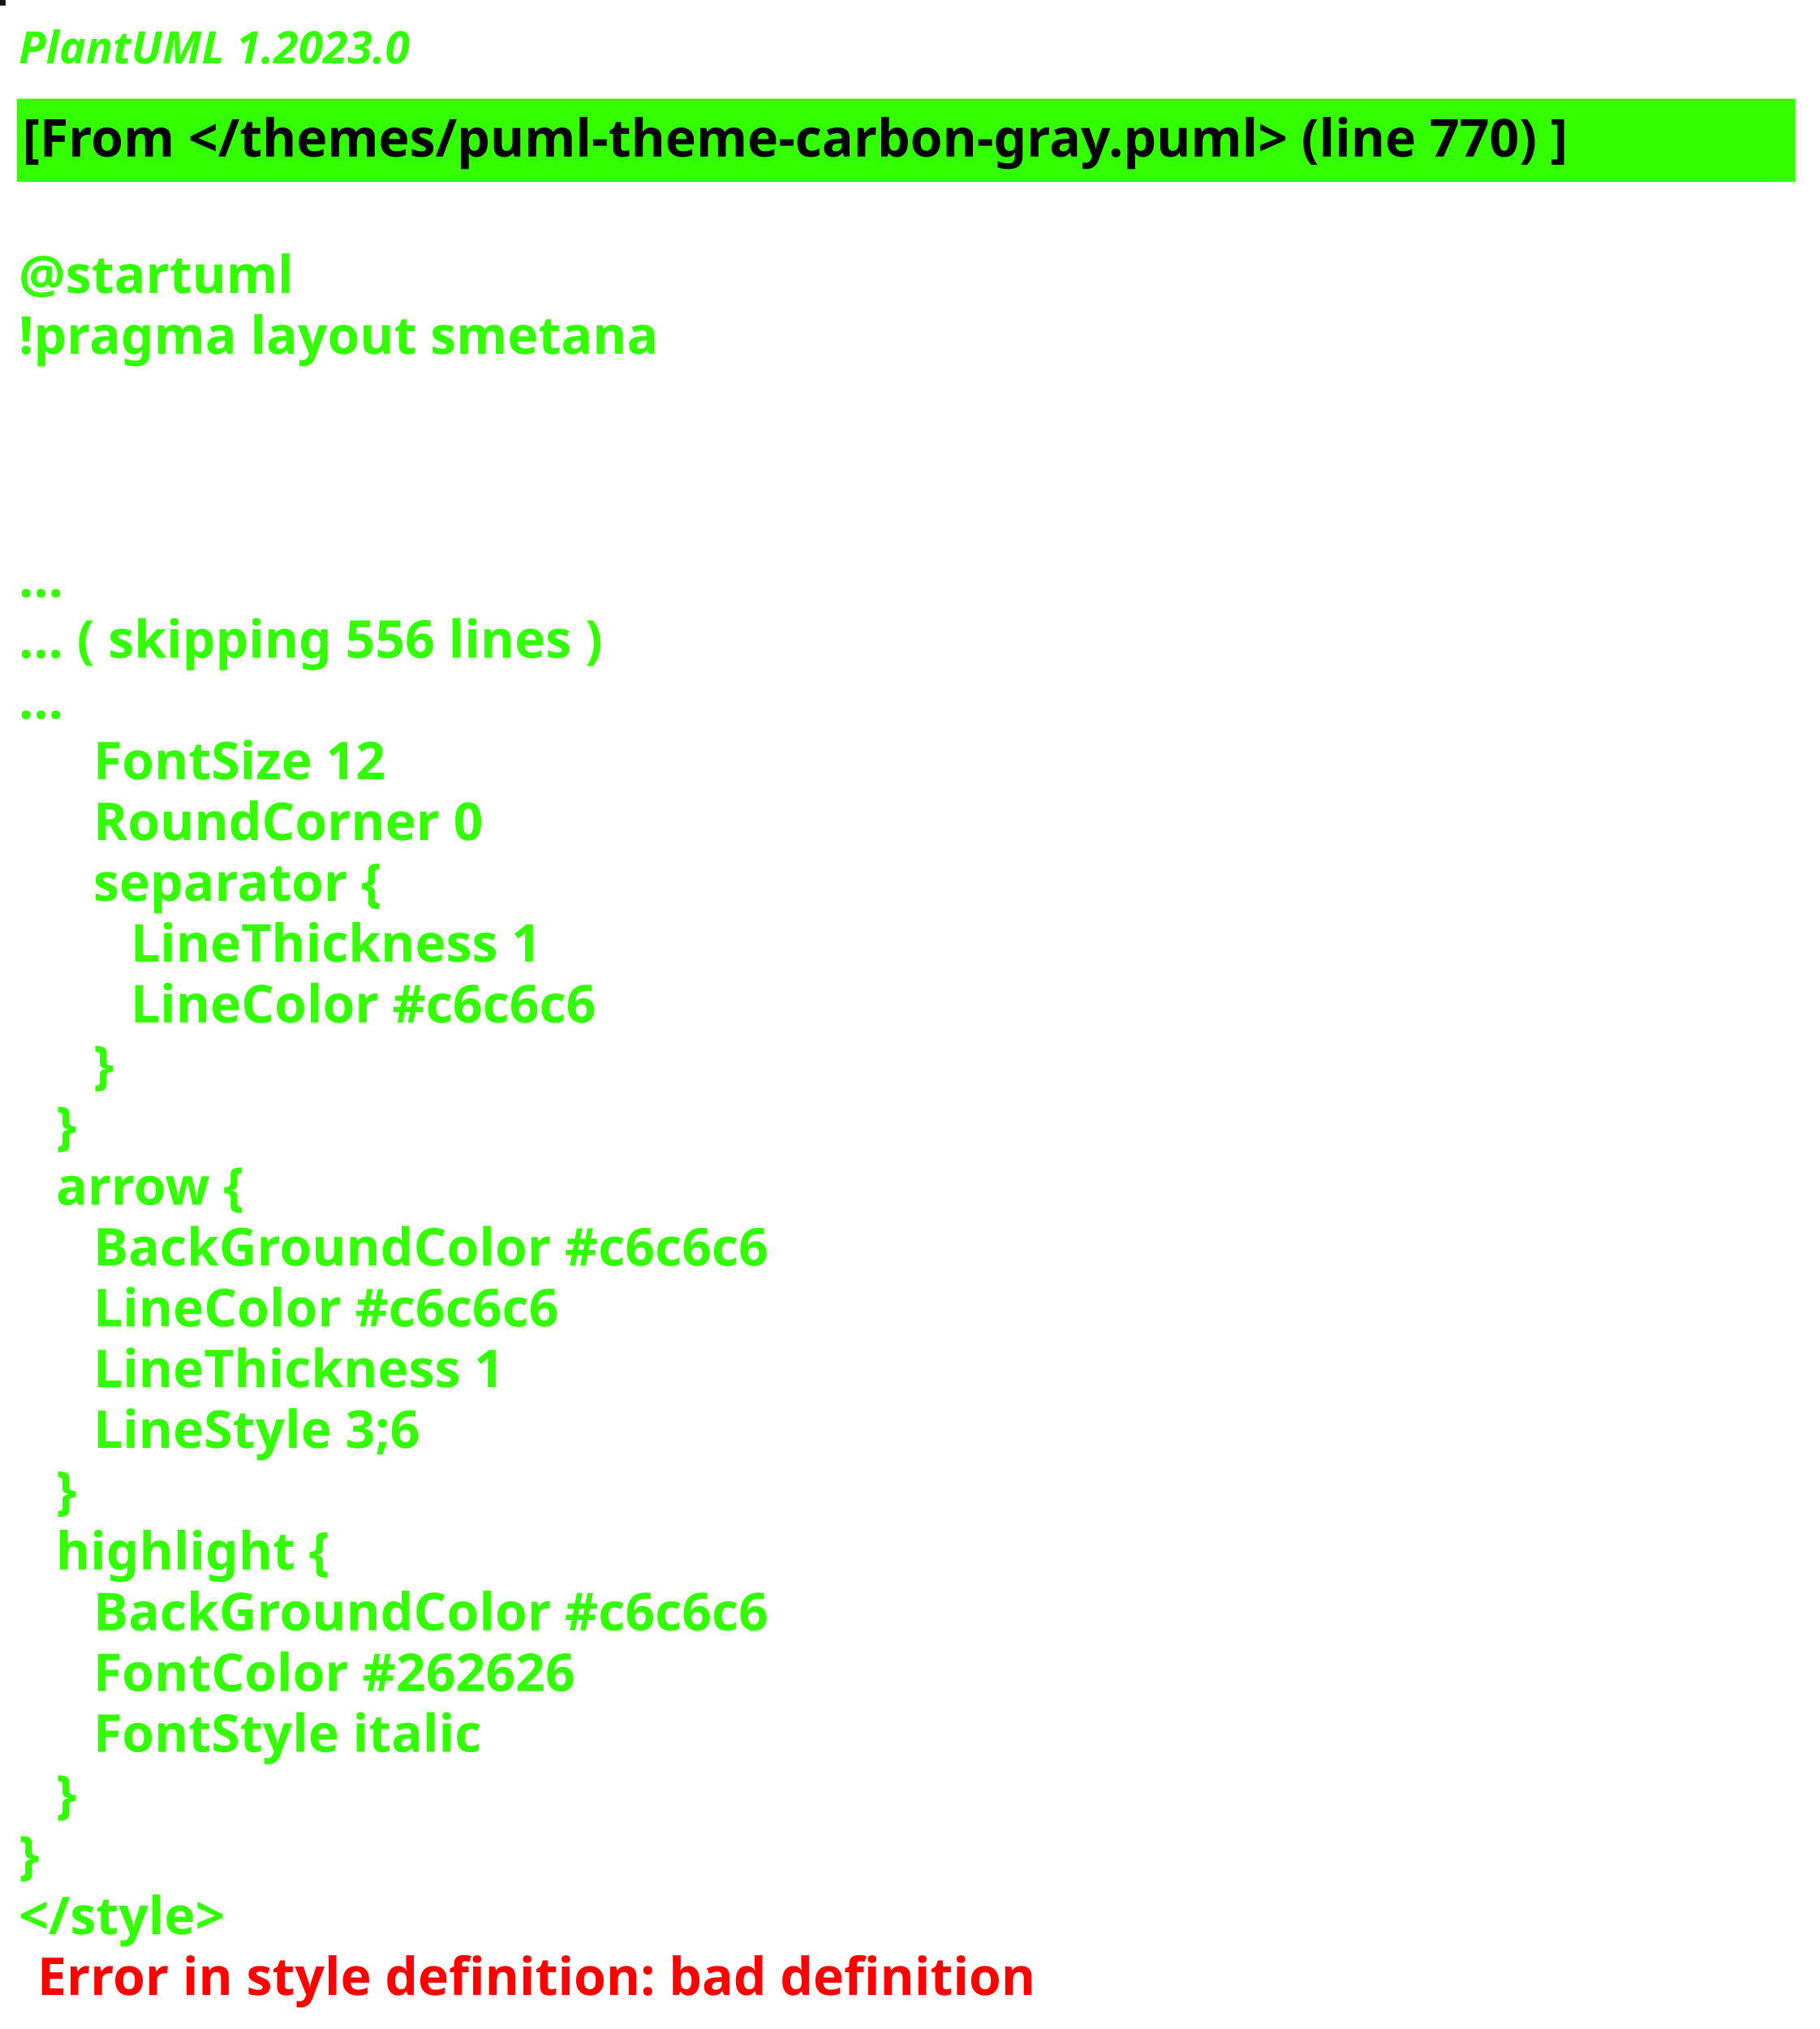
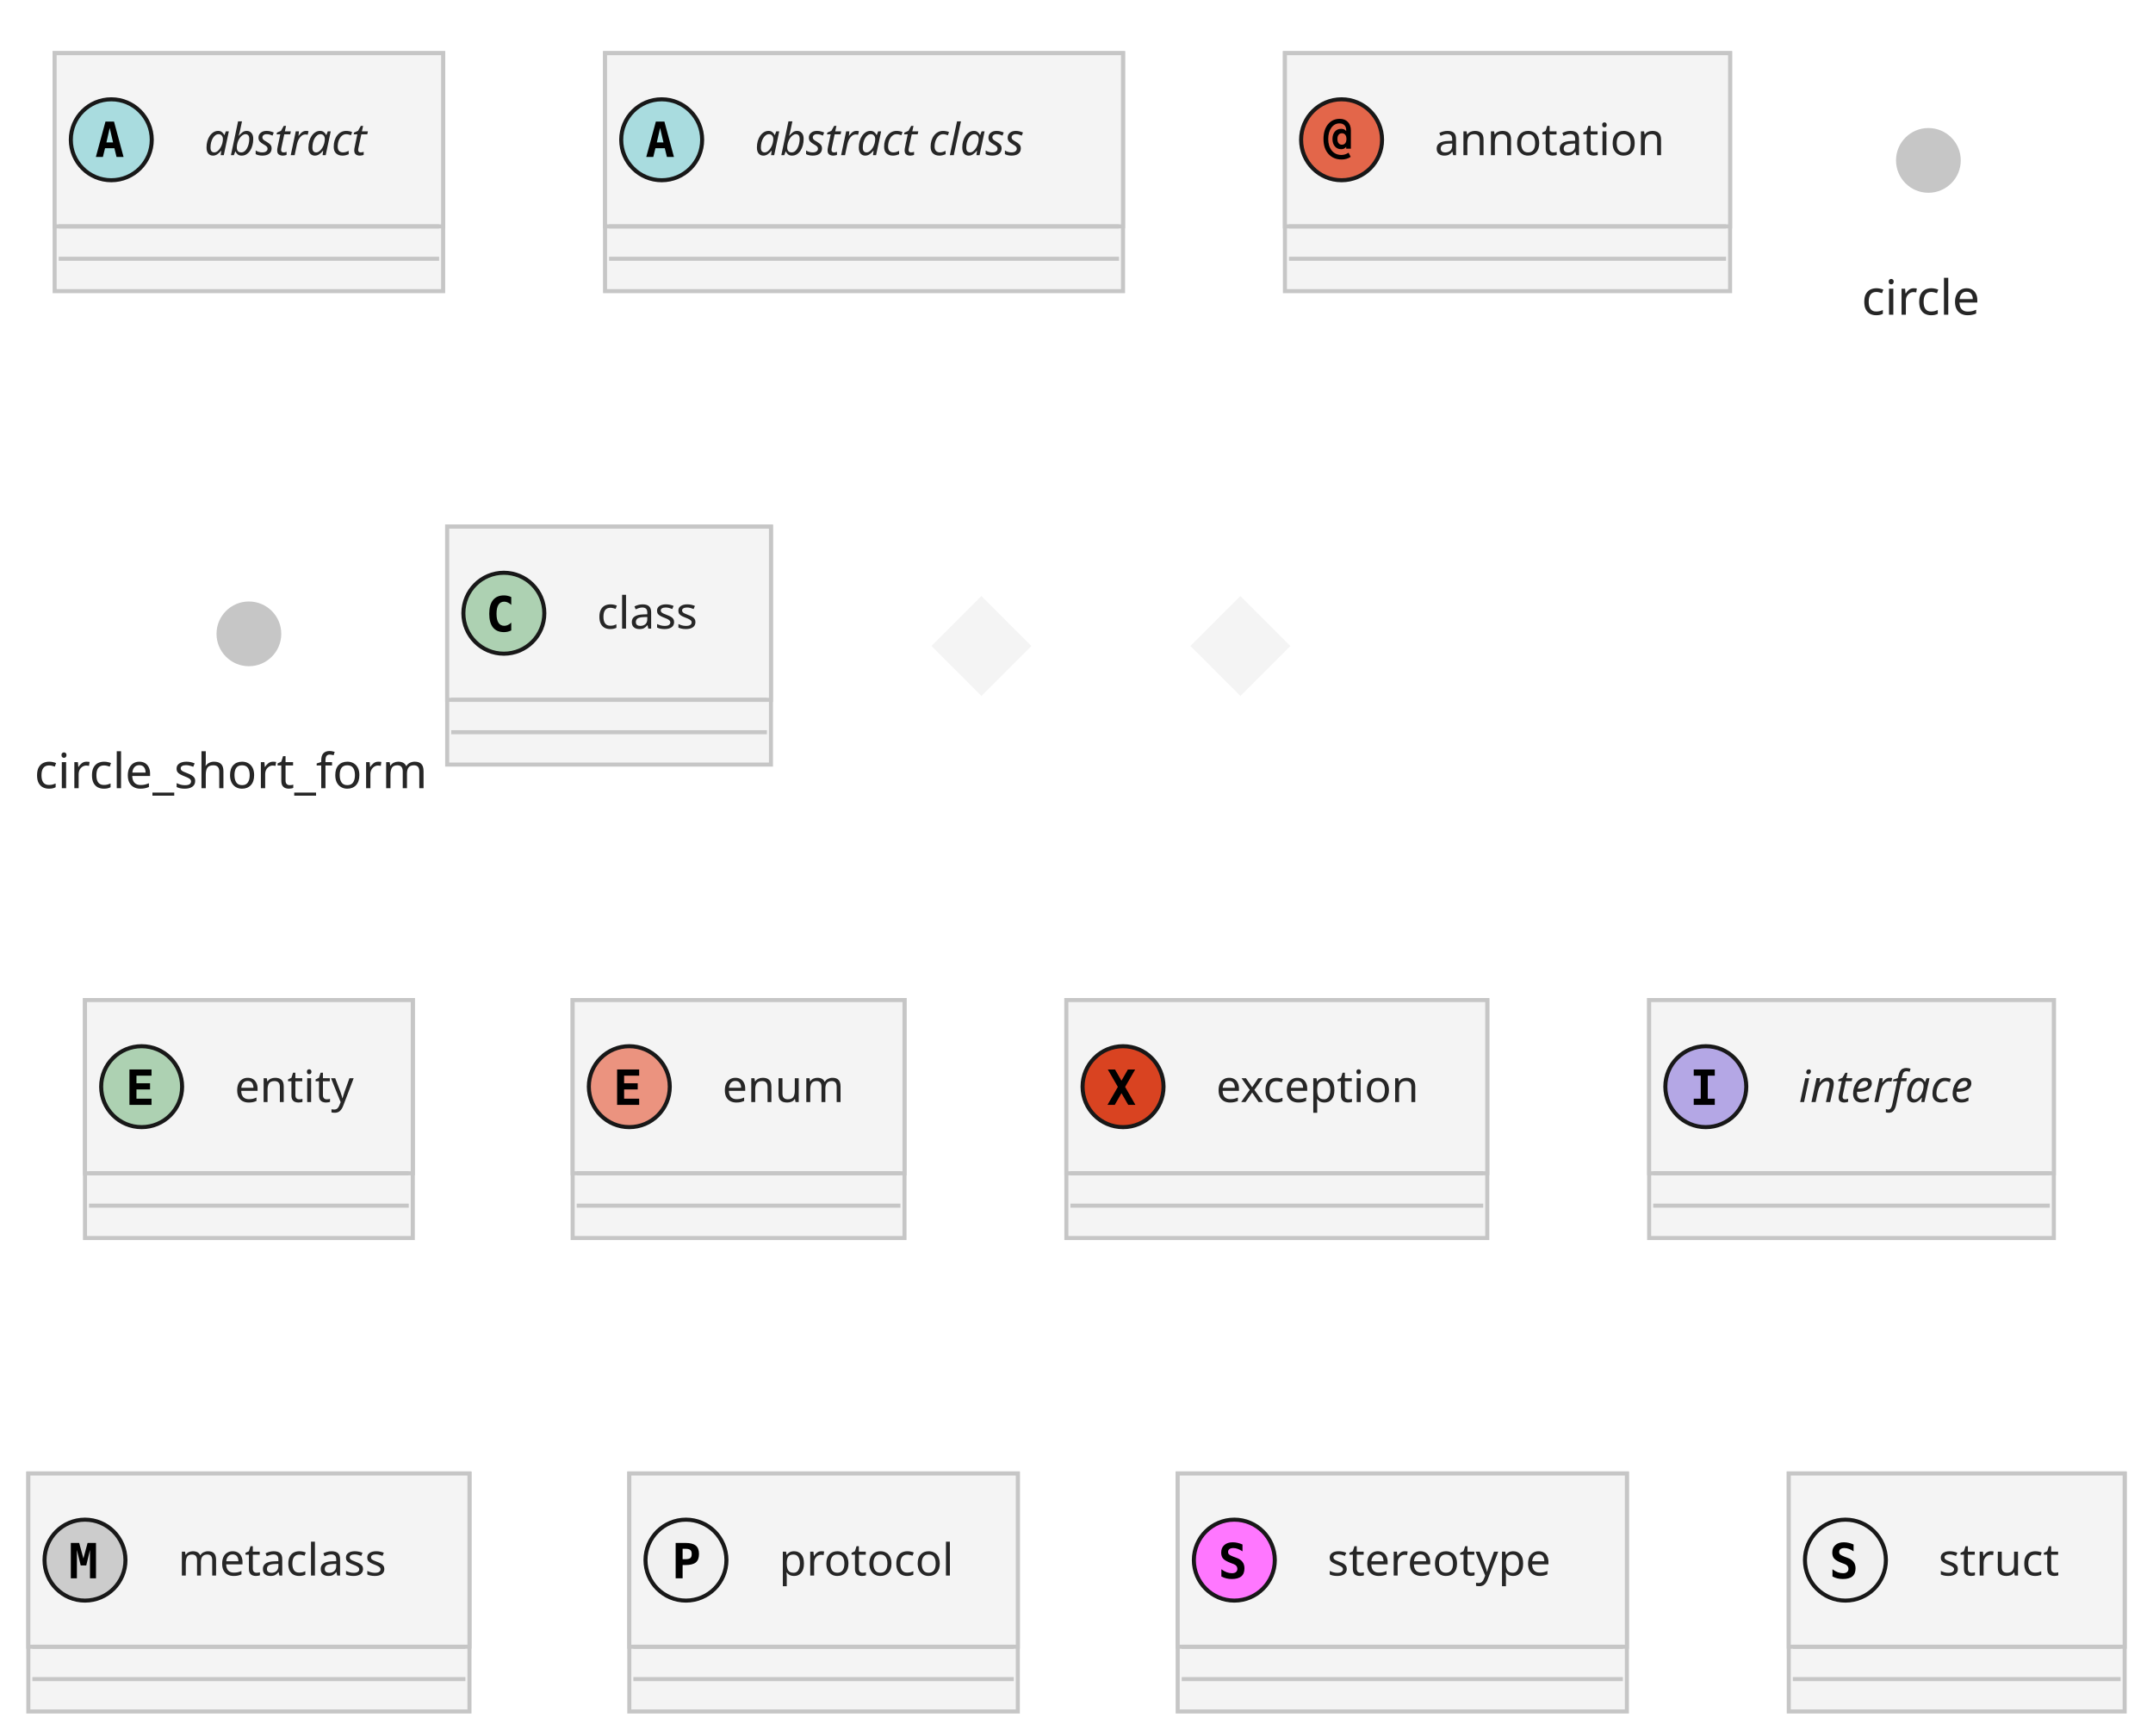
- <svg xmlns="http://www.w3.org/2000/svg" contentStyleType="text/css" height="544px" preserveAspectRatio="none" style="width:488px;height:544px;background:#000000;" version="1.1" viewBox="0 0 488 544" width="488px" zoomAndPan="magnify">
-   <defs />
+ <svg xmlns="http://www.w3.org/2000/svg" contentStyleType="text/css" height="429px" preserveAspectRatio="none" style="width:532px;height:429px;" version="1.1" viewBox="0 0 532 429" width="532px" zoomAndPan="magnify">
+   <defs>
+     <linearGradient id="g7ad6gsm0pfxq0" x1="50%" x2="50%" y1="0%" y2="100%">
+       <stop offset="0%" stop-color="#F4F4F4" />
+       <stop offset="100%" stop-color="#F4F4F4" />
+     </linearGradient>
+   </defs>
  <g>
-     <rect fill="#0F1912" height="1" style="stroke:#0F1912;stroke-width:1.0;" width="1" x="0" y="0" />
-     <text fill="#33FF02" font-family="sans-serif" font-size="12" font-style="italic" font-weight="bold" lengthAdjust="spacing" textLength="127" x="5" y="17">PlantUML 1.2023.0</text>
-     <rect fill="#33FF02" height="21.297" style="stroke:#33FF02;stroke-width:1.0;" width="476" x="5" y="26.969" />
-     <text fill="#000000" font-family="sans-serif" font-size="14" font-weight="bold" lengthAdjust="spacing" textLength="474" x="6" y="41.969">[From &lt;/themes/puml-theme-carbon-gray.puml&gt; (line 770) ]</text>
-     <text fill="#33FF02" font-family="sans-serif" font-size="14" font-weight="bold" lengthAdjust="spacing" textLength="5" x="5" y="62.266"> </text>
-     <text fill="#33FF02" font-family="sans-serif" font-size="14" font-weight="bold" lengthAdjust="spacing" textLength="79" x="5" y="78.562">@startuml</text>
-     <text fill="#33FF02" font-family="sans-serif" font-size="14" font-weight="bold" lengthAdjust="spacing" textLength="190" x="5" y="94.859">!pragma layout smetana</text>
-     <text fill="#33FF02" font-family="sans-serif" font-size="14" font-weight="bold" lengthAdjust="spacing" textLength="5" x="5" y="111.156"> </text>
-     <text fill="#33FF02" font-family="sans-serif" font-size="14" font-weight="bold" lengthAdjust="spacing" textLength="5" x="5" y="127.453"> </text>
-     <text fill="#33FF02" font-family="sans-serif" font-size="14" font-weight="bold" lengthAdjust="spacing" textLength="5" x="5" y="143.75"> </text>
-     <text fill="#33FF02" font-family="sans-serif" font-size="14" font-weight="bold" lengthAdjust="spacing" textLength="15" x="5" y="160.047">...</text>
-     <text fill="#33FF02" font-family="sans-serif" font-size="14" font-weight="bold" lengthAdjust="spacing" textLength="185" x="5" y="176.344">... ( skipping 556 lines )</text>
-     <text fill="#33FF02" font-family="sans-serif" font-size="14" font-weight="bold" lengthAdjust="spacing" textLength="15" x="5" y="192.641">...</text>
-     <text fill="#33FF02" font-family="sans-serif" font-size="14" font-weight="bold" lengthAdjust="spacing" textLength="93" x="25" y="208.938">FontSize 12</text>
-     <text fill="#33FF02" font-family="sans-serif" font-size="14" font-weight="bold" lengthAdjust="spacing" textLength="120" x="25" y="225.234">RoundCorner 0</text>
-     <text fill="#33FF02" font-family="sans-serif" font-size="14" font-weight="bold" lengthAdjust="spacing" textLength="92" x="25" y="241.531">separator {</text>
-     <text fill="#33FF02" font-family="sans-serif" font-size="14" font-weight="bold" lengthAdjust="spacing" textLength="128" x="35" y="257.828">LineThickness 1</text>
-     <text fill="#33FF02" font-family="sans-serif" font-size="14" font-weight="bold" lengthAdjust="spacing" textLength="149" x="35" y="274.125">LineColor #c6c6c6</text>
-     <text fill="#33FF02" font-family="sans-serif" font-size="14" font-weight="bold" lengthAdjust="spacing" textLength="10" x="25" y="290.422">}</text>
-     <text fill="#33FF02" font-family="sans-serif" font-size="14" font-weight="bold" lengthAdjust="spacing" textLength="10" x="15" y="306.719">}</text>
-     <text fill="#33FF02" font-family="sans-serif" font-size="14" font-weight="bold" lengthAdjust="spacing" textLength="62" x="15" y="323.016">arrow {</text>
-     <text fill="#33FF02" font-family="sans-serif" font-size="14" font-weight="bold" lengthAdjust="spacing" textLength="212" x="25" y="339.312">BackGroundColor #c6c6c6</text>
-     <text fill="#33FF02" font-family="sans-serif" font-size="14" font-weight="bold" lengthAdjust="spacing" textLength="149" x="25" y="355.609">LineColor #c6c6c6</text>
-     <text fill="#33FF02" font-family="sans-serif" font-size="14" font-weight="bold" lengthAdjust="spacing" textLength="128" x="25" y="371.906">LineThickness 1</text>
-     <text fill="#33FF02" font-family="sans-serif" font-size="14" font-weight="bold" lengthAdjust="spacing" textLength="103" x="25" y="388.203">LineStyle 3;6</text>
-     <text fill="#33FF02" font-family="sans-serif" font-size="14" font-weight="bold" lengthAdjust="spacing" textLength="10" x="15" y="404.5">}</text>
-     <text fill="#33FF02" font-family="sans-serif" font-size="14" font-weight="bold" lengthAdjust="spacing" textLength="83" x="15" y="420.797">highlight {</text>
-     <text fill="#33FF02" font-family="sans-serif" font-size="14" font-weight="bold" lengthAdjust="spacing" textLength="212" x="25" y="437.094">BackGroundColor #c6c6c6</text>
-     <text fill="#33FF02" font-family="sans-serif" font-size="14" font-weight="bold" lengthAdjust="spacing" textLength="154" x="25" y="453.391">FontColor #262626</text>
-     <text fill="#33FF02" font-family="sans-serif" font-size="14" font-weight="bold" lengthAdjust="spacing" textLength="115" x="25" y="469.688">FontStyle italic</text>
-     <text fill="#33FF02" font-family="sans-serif" font-size="14" font-weight="bold" lengthAdjust="spacing" textLength="10" x="15" y="485.984">}</text>
-     <text fill="#33FF02" font-family="sans-serif" font-size="14" font-weight="bold" lengthAdjust="spacing" textLength="10" x="5" y="502.281">}</text>
-     <text fill="#33FF02" font-family="sans-serif" font-size="14" font-weight="bold" lengthAdjust="spacing" text-decoration="wavy underline" textLength="67" x="5" y="518.578">&lt;/style&gt;</text>
-     <text fill="#FF0000" font-family="sans-serif" font-size="14" font-weight="bold" lengthAdjust="spacing" textLength="300" x="10" y="534.875">Error in style definition: bad definition</text>
+     <g id="elem_abstract">
+       <rect codeLine="6" fill="url(#g7ad6gsm0pfxq0)" height="58.805" id="abstract" style="stroke:#C6C6C6;stroke-width:1.0;" width="96" x="13.5" y="13.139" />
+       <rect fill="url(#g7ad6gsm0pfxq0)" height="42.805" style="stroke:#C6C6C6;stroke-width:1.0;" width="96" x="13.5" y="13.139" />
+       <ellipse cx="27.5" cy="34.541" fill="#A9DCDF" rx="10" ry="10" style="stroke:#181818;stroke-width:1.0;" />
+       <path d="M27.109,31.619 L26.297,35.197 L27.938,35.197 L27.109,31.619 Z M26.062,30.041 L28.172,30.041 L30.531,38.791 L28.797,38.791 L28.266,36.635 L25.953,36.635 L25.422,38.791 L23.688,38.791 L26.062,30.041 Z " fill="#000000" />
+       <text fill="#262626" font-family="&quot;IBM Plex Sans, Noto Sans, Verdana&quot;" font-size="11" font-style="italic" lengthAdjust="spacing" textLength="46" x="50.5" y="38.349">abstract</text>
+       <line style="stroke:#C6C6C6;stroke-width:1.0;" x1="14.5" x2="108.5" y1="55.943" y2="55.943" />
+       <line style="stroke:#C6C6C6;stroke-width:1.0;" x1="14.5" x2="108.5" y1="63.943" y2="63.943" />
+     </g>
+     <g id="elem_abstract class">
+       <rect codeLine="7" fill="url(#g7ad6gsm0pfxq0)" height="58.805" id="abstract class" style="stroke:#C6C6C6;stroke-width:1.0;" width="128" x="149.5" y="13.139" />
+       <rect fill="url(#g7ad6gsm0pfxq0)" height="42.805" style="stroke:#C6C6C6;stroke-width:1.0;" width="128" x="149.5" y="13.139" />
+       <ellipse cx="163.5" cy="34.541" fill="#A9DCDF" rx="10" ry="10" style="stroke:#181818;stroke-width:1.0;" />
+       <path d="M163.109,31.619 L162.297,35.197 L163.938,35.197 L163.109,31.619 Z M162.062,30.041 L164.172,30.041 L166.531,38.791 L164.797,38.791 L164.266,36.635 L161.953,36.635 L161.422,38.791 L159.688,38.791 L162.062,30.041 Z " fill="#000000" />
+       <text fill="#262626" font-family="&quot;IBM Plex Sans, Noto Sans, Verdana&quot;" font-size="11" font-style="italic" lengthAdjust="spacing" textLength="78" x="186.5" y="38.349">abstract class</text>
+       <line style="stroke:#C6C6C6;stroke-width:1.0;" x1="150.5" x2="276.5" y1="55.943" y2="55.943" />
+       <line style="stroke:#C6C6C6;stroke-width:1.0;" x1="150.5" x2="276.5" y1="63.943" y2="63.943" />
+     </g>
+     <g id="elem_annotation">
+       <rect codeLine="8" fill="url(#g7ad6gsm0pfxq0)" height="58.805" id="annotation" style="stroke:#C6C6C6;stroke-width:1.0;" width="110" x="317.5" y="13.139" />
+       <rect fill="url(#g7ad6gsm0pfxq0)" height="42.805" style="stroke:#C6C6C6;stroke-width:1.0;" width="110" x="317.5" y="13.139" />
+       <ellipse cx="331.5" cy="34.541" fill="#E3664A" rx="10" ry="10" style="stroke:#181818;stroke-width:1.0;" />
+       <path d="M332.703,34.353 Q332.703,33.682 332.406,33.307 Q332.109,32.932 331.578,32.932 Q331.062,32.932 330.766,33.307 Q330.469,33.682 330.469,34.353 Q330.469,35.01 330.766,35.385 Q331.062,35.76 331.578,35.76 Q332.109,35.76 332.406,35.385 Q332.703,35.01 332.703,34.353 Z M333.797,36.744 L332.641,36.744 L332.641,36.275 Q332.422,36.572 332.109,36.728 Q331.812,36.869 331.391,36.869 Q330.438,36.869 329.844,36.182 Q329.25,35.478 329.25,34.353 Q329.25,33.213 329.828,32.525 Q330.422,31.838 331.391,31.838 Q331.812,31.838 332.125,31.979 Q332.438,32.119 332.641,32.4 L332.641,32.166 Q332.641,31.369 332.203,30.932 Q331.766,30.494 330.969,30.494 Q329.75,30.494 328.969,31.572 Q328.203,32.635 328.203,34.353 Q328.203,36.15 329.094,37.228 Q329.984,38.291 331.469,38.291 Q331.938,38.291 332.375,38.15 Q332.812,38.01 333.219,37.728 L333.75,38.76 Q333.281,39.088 332.719,39.244 Q332.156,39.416 331.531,39.416 Q329.469,39.416 328.25,38.041 Q327.031,36.682 327.031,34.353 Q327.031,32.088 328.125,30.729 Q329.234,29.369 331.031,29.369 Q332.312,29.369 333.047,30.135 Q333.797,30.9 333.797,32.244 L333.797,36.744 Z " fill="#000000" />
+       <text fill="#262626" font-family="&quot;IBM Plex Sans, Noto Sans, Verdana&quot;" font-size="11" lengthAdjust="spacing" textLength="60" x="354.5" y="38.349">annotation</text>
+       <line style="stroke:#C6C6C6;stroke-width:1.0;" x1="318.5" x2="426.5" y1="55.943" y2="55.943" />
+       <line style="stroke:#C6C6C6;stroke-width:1.0;" x1="318.5" x2="426.5" y1="63.943" y2="63.943" />
+     </g>
+     <g id="elem_circle">
+       <ellipse cx="476.5" cy="39.639" fill="#C6C6C6" rx="8" ry="8" style="stroke:#C6C6C6;stroke-width:0.0;" />
+       <text fill="#262626" font-family="&quot;IBM Plex Sans, Noto Sans, Verdana&quot;" font-size="12" lengthAdjust="spacing" textLength="33" x="460" y="77.777">circle</text>
+     </g>
+     <g id="elem_circle_short_form">
+       <ellipse cx="61.5" cy="156.639" fill="#C6C6C6" rx="8" ry="8" style="stroke:#C6C6C6;stroke-width:0.0;" />
+       <text fill="#262626" font-family="&quot;IBM Plex Sans, Noto Sans, Verdana&quot;" font-size="12" lengthAdjust="spacing" textLength="106" x="8.5" y="194.777">circle_short_form</text>
+     </g>
+     <g id="elem_class">
+       <rect codeLine="11" fill="url(#g7ad6gsm0pfxq0)" height="58.805" id="class" style="stroke:#C6C6C6;stroke-width:1.0;" width="80" x="110.5" y="130.139" />
+       <rect fill="url(#g7ad6gsm0pfxq0)" height="42.805" style="stroke:#C6C6C6;stroke-width:1.0;" width="80" x="110.5" y="130.139" />
+       <ellipse cx="124.5" cy="151.541" fill="#ADD1B2" rx="10" ry="10" style="stroke:#181818;stroke-width:1.0;" />
+       <path d="M126.328,155.791 Q125.922,155.994 125.469,156.103 Q125.016,156.213 124.531,156.213 Q122.75,156.213 121.812,155.057 Q120.891,153.885 120.891,151.682 Q120.891,149.463 121.812,148.307 Q122.75,147.135 124.531,147.135 Q125.016,147.135 125.469,147.244 Q125.938,147.338 126.328,147.557 L126.328,149.478 Q125.891,149.072 125.469,148.885 Q125.047,148.682 124.609,148.682 Q123.656,148.682 123.172,149.447 Q122.688,150.197 122.688,151.682 Q122.688,153.15 123.172,153.9 Q123.656,154.65 124.609,154.65 Q125.047,154.65 125.469,154.463 Q125.891,154.275 126.328,153.869 L126.328,155.791 Z " fill="#000000" />
+       <text fill="#262626" font-family="&quot;IBM Plex Sans, Noto Sans, Verdana&quot;" font-size="11" lengthAdjust="spacing" textLength="30" x="147.5" y="155.349">class</text>
+       <line style="stroke:#C6C6C6;stroke-width:1.0;" x1="111.5" x2="189.5" y1="172.943" y2="172.943" />
+       <line style="stroke:#C6C6C6;stroke-width:1.0;" x1="111.5" x2="189.5" y1="180.943" y2="180.943" />
+     </g>
+     <g id="elem_diamond">
+       <polygon fill="url(#g7ad6gsm0pfxq0)" points="242.5,147.639,254.5,159.639,242.5,171.639,230.5,159.639,242.5,147.639" style="stroke:#F4F4F4;stroke-width:0.5;" />
+     </g>
+     <polygon fill="url(#g7ad6gsm0pfxq0)" points="306.5,147.639,318.5,159.639,306.5,171.639,294.5,159.639,306.5,147.639" style="stroke:#F4F4F4;stroke-width:0.5;" />
+     <g id="elem_entity">
+       <rect codeLine="14" fill="url(#g7ad6gsm0pfxq0)" height="58.805" id="entity" style="stroke:#C6C6C6;stroke-width:1.0;" width="81" x="21" y="247.139" />
+       <rect fill="url(#g7ad6gsm0pfxq0)" height="42.805" style="stroke:#C6C6C6;stroke-width:1.0;" width="81" x="21" y="247.139" />
+       <ellipse cx="35" cy="268.541" fill="#ADD1B2" rx="10" ry="10" style="stroke:#181818;stroke-width:1.0;" />
+       <path d="M37.438,273.041 L31.984,273.041 L31.984,264.291 L37.438,264.291 L37.438,265.822 L33.719,265.822 L33.719,267.697 L37.078,267.697 L37.078,269.228 L33.719,269.228 L33.719,271.51 L37.438,271.51 L37.438,273.041 Z " fill="#000000" />
+       <text fill="#262626" font-family="&quot;IBM Plex Sans, Noto Sans, Verdana&quot;" font-size="11" lengthAdjust="spacing" textLength="31" x="58" y="272.349">entity</text>
+       <line style="stroke:#C6C6C6;stroke-width:1.0;" x1="22" x2="101" y1="289.943" y2="289.943" />
+       <line style="stroke:#C6C6C6;stroke-width:1.0;" x1="22" x2="101" y1="297.943" y2="297.943" />
+     </g>
+     <g id="elem_enum">
+       <rect codeLine="15" fill="url(#g7ad6gsm0pfxq0)" height="58.805" id="enum" style="stroke:#C6C6C6;stroke-width:1.0;" width="82" x="141.5" y="247.139" />
+       <rect fill="url(#g7ad6gsm0pfxq0)" height="42.805" style="stroke:#C6C6C6;stroke-width:1.0;" width="82" x="141.5" y="247.139" />
+       <ellipse cx="155.5" cy="268.541" fill="#EB937F" rx="10" ry="10" style="stroke:#181818;stroke-width:1.0;" />
+       <path d="M157.938,273.041 L152.484,273.041 L152.484,264.291 L157.938,264.291 L157.938,265.822 L154.219,265.822 L154.219,267.697 L157.578,267.697 L157.578,269.228 L154.219,269.228 L154.219,271.51 L157.938,271.51 L157.938,273.041 Z " fill="#000000" />
+       <text fill="#262626" font-family="&quot;IBM Plex Sans, Noto Sans, Verdana&quot;" font-size="11" lengthAdjust="spacing" textLength="32" x="178.5" y="272.349">enum</text>
+       <line style="stroke:#C6C6C6;stroke-width:1.0;" x1="142.5" x2="222.5" y1="289.943" y2="289.943" />
+       <line style="stroke:#C6C6C6;stroke-width:1.0;" x1="142.5" x2="222.5" y1="297.943" y2="297.943" />
+     </g>
+     <g id="elem_exception">
+       <rect codeLine="16" fill="url(#g7ad6gsm0pfxq0)" height="58.805" id="exception" style="stroke:#C6C6C6;stroke-width:1.0;" width="104" x="263.5" y="247.139" />
+       <rect fill="url(#g7ad6gsm0pfxq0)" height="42.805" style="stroke:#C6C6C6;stroke-width:1.0;" width="104" x="263.5" y="247.139" />
+       <ellipse cx="277.5" cy="268.541" fill="#D94321" rx="10" ry="10" style="stroke:#181818;stroke-width:1.0;" />
+       <path d="M280.562,273.041 L278.781,273.041 L277.109,270.15 L275.453,273.041 L273.656,273.041 L276.219,268.603 L273.734,264.291 L275.516,264.291 L277.109,267.072 L278.703,264.291 L280.5,264.291 L278.016,268.603 L280.562,273.041 Z " fill="#000000" />
+       <text fill="#262626" font-family="&quot;IBM Plex Sans, Noto Sans, Verdana&quot;" font-size="11" lengthAdjust="spacing" textLength="54" x="300.5" y="272.349">exception</text>
+       <line style="stroke:#C6C6C6;stroke-width:1.0;" x1="264.5" x2="366.5" y1="289.943" y2="289.943" />
+       <line style="stroke:#C6C6C6;stroke-width:1.0;" x1="264.5" x2="366.5" y1="297.943" y2="297.943" />
+     </g>
+     <g id="elem_interface">
+       <rect codeLine="17" fill="url(#g7ad6gsm0pfxq0)" height="58.805" id="interface" style="stroke:#C6C6C6;stroke-width:1.0;" width="100" x="407.5" y="247.139" />
+       <rect fill="url(#g7ad6gsm0pfxq0)" height="42.805" style="stroke:#C6C6C6;stroke-width:1.0;" width="100" x="407.5" y="247.139" />
+       <ellipse cx="421.5" cy="268.541" fill="#B4A7E5" rx="10" ry="10" style="stroke:#181818;stroke-width:1.0;" />
+       <path d="M418.516,265.822 L418.516,264.291 L423.719,264.291 L423.719,265.822 L421.984,265.822 L421.984,271.51 L423.719,271.51 L423.719,273.041 L418.516,273.041 L418.516,271.51 L420.25,271.51 L420.25,265.822 L418.516,265.822 Z " fill="#000000" />
+       <text fill="#262626" font-family="&quot;IBM Plex Sans, Noto Sans, Verdana&quot;" font-size="11" font-style="italic" lengthAdjust="spacing" textLength="50" x="444.5" y="272.349">interface</text>
+       <line style="stroke:#C6C6C6;stroke-width:1.0;" x1="408.5" x2="506.5" y1="289.943" y2="289.943" />
+       <line style="stroke:#C6C6C6;stroke-width:1.0;" x1="408.5" x2="506.5" y1="297.943" y2="297.943" />
+     </g>
+     <g id="elem_metaclass">
+       <rect codeLine="18" fill="url(#g7ad6gsm0pfxq0)" height="58.805" id="metaclass" style="stroke:#C6C6C6;stroke-width:1.0;" width="109" x="7" y="364.139" />
+       <rect fill="url(#g7ad6gsm0pfxq0)" height="42.805" style="stroke:#C6C6C6;stroke-width:1.0;" width="109" x="7" y="364.139" />
+       <ellipse cx="21" cy="385.541" fill="#CCCCCC" rx="10" ry="10" style="stroke:#181818;stroke-width:1.0;" />
+       <path d="M17.5,381.291 L19.562,381.291 L20.609,385.135 L21.641,381.291 L23.719,381.291 L23.719,390.041 L22.234,390.041 L22.234,383.025 L21.312,386.853 L19.938,386.853 L19,383.025 L19,390.041 L17.5,390.041 L17.5,381.291 Z " fill="#000000" />
+       <text fill="#262626" font-family="&quot;IBM Plex Sans, Noto Sans, Verdana&quot;" font-size="11" lengthAdjust="spacing" textLength="59" x="44" y="389.349">metaclass</text>
+       <line style="stroke:#C6C6C6;stroke-width:1.0;" x1="8" x2="115" y1="406.943" y2="406.943" />
+       <line style="stroke:#C6C6C6;stroke-width:1.0;" x1="8" x2="115" y1="414.943" y2="414.943" />
+     </g>
+     <g id="elem_protocol">
+       <rect codeLine="19" fill="url(#g7ad6gsm0pfxq0)" height="58.805" id="protocol" style="stroke:#C6C6C6;stroke-width:1.0;" width="96" x="155.5" y="364.139" />
+       <rect fill="url(#g7ad6gsm0pfxq0)" height="42.805" style="stroke:#C6C6C6;stroke-width:1.0;" width="96" x="155.5" y="364.139" />
+       <ellipse cx="169.5" cy="385.541" fill="#F1F1F1" rx="10" ry="10" style="stroke:#181818;stroke-width:1.0;" />
+       <path d="M168.672,382.744 L168.672,385.307 L169.391,385.307 Q170.234,385.307 170.578,385.025 Q170.922,384.744 170.922,384.025 Q170.922,383.322 170.578,383.041 Q170.234,382.744 169.391,382.744 L168.672,382.744 Z M166.953,381.291 L169.328,381.291 Q171.141,381.291 171.922,381.947 Q172.719,382.588 172.719,384.025 Q172.719,385.478 171.922,386.119 Q171.141,386.76 169.328,386.76 L168.672,386.76 L168.672,390.041 L166.953,390.041 L166.953,381.291 Z " fill="#000000" />
+       <text fill="#262626" font-family="&quot;IBM Plex Sans, Noto Sans, Verdana&quot;" font-size="11" lengthAdjust="spacing" textLength="46" x="192.5" y="389.349">protocol</text>
+       <line style="stroke:#C6C6C6;stroke-width:1.0;" x1="156.5" x2="250.5" y1="406.943" y2="406.943" />
+       <line style="stroke:#C6C6C6;stroke-width:1.0;" x1="156.5" x2="250.5" y1="414.943" y2="414.943" />
+     </g>
+     <g id="elem_stereotype">
+       <rect codeLine="20" fill="url(#g7ad6gsm0pfxq0)" height="58.805" id="stereotype" style="stroke:#C6C6C6;stroke-width:1.0;" width="111" x="291" y="364.139" />
+       <rect fill="url(#g7ad6gsm0pfxq0)" height="42.805" style="stroke:#C6C6C6;stroke-width:1.0;" width="111" x="291" y="364.139" />
+       <ellipse cx="305" cy="385.541" fill="#FF77FF" rx="10" ry="10" style="stroke:#181818;stroke-width:1.0;" />
+       <path d="M303.984,386.197 Q302.688,385.697 302.219,385.15 Q301.75,384.603 301.75,383.682 Q301.75,382.494 302.516,381.822 Q303.281,381.135 304.609,381.135 Q305.219,381.135 305.812,381.275 Q306.422,381.416 307.016,381.682 L307.016,383.369 Q306.453,382.978 305.875,382.775 Q305.312,382.557 304.75,382.557 Q304.125,382.557 303.781,382.822 Q303.453,383.072 303.453,383.541 Q303.453,383.9 303.688,384.135 Q303.938,384.369 304.703,384.666 L305.453,384.947 Q306.516,385.322 307,385.963 Q307.5,386.603 307.5,387.572 Q307.5,388.9 306.719,389.557 Q305.938,390.213 304.359,390.213 Q303.703,390.213 303.047,390.057 Q302.406,389.9 301.797,389.588 L301.797,387.807 Q302.484,388.307 303.125,388.541 Q303.781,388.775 304.406,388.775 Q305.047,388.775 305.391,388.494 Q305.75,388.197 305.75,387.682 Q305.75,387.291 305.516,386.994 Q305.281,386.697 304.844,386.525 L303.984,386.197 Z " fill="#000000" />
+       <text fill="#262626" font-family="&quot;IBM Plex Sans, Noto Sans, Verdana&quot;" font-size="11" lengthAdjust="spacing" textLength="61" x="328" y="389.349">stereotype</text>
+       <line style="stroke:#C6C6C6;stroke-width:1.0;" x1="292" x2="401" y1="406.943" y2="406.943" />
+       <line style="stroke:#C6C6C6;stroke-width:1.0;" x1="292" x2="401" y1="414.943" y2="414.943" />
+     </g>
+     <g id="elem_struct">
+       <rect codeLine="21" fill="url(#g7ad6gsm0pfxq0)" height="58.805" id="struct" style="stroke:#C6C6C6;stroke-width:1.0;" width="83" x="442" y="364.139" />
+       <rect fill="url(#g7ad6gsm0pfxq0)" height="42.805" style="stroke:#C6C6C6;stroke-width:1.0;" width="83" x="442" y="364.139" />
+       <ellipse cx="456" cy="385.541" fill="#F1F1F1" rx="10" ry="10" style="stroke:#181818;stroke-width:1.0;" />
+       <path d="M454.984,386.197 Q453.688,385.697 453.219,385.15 Q452.75,384.603 452.75,383.682 Q452.75,382.494 453.516,381.822 Q454.281,381.135 455.609,381.135 Q456.219,381.135 456.812,381.275 Q457.422,381.416 458.016,381.682 L458.016,383.369 Q457.453,382.978 456.875,382.775 Q456.312,382.557 455.75,382.557 Q455.125,382.557 454.781,382.822 Q454.453,383.072 454.453,383.541 Q454.453,383.9 454.688,384.135 Q454.938,384.369 455.703,384.666 L456.453,384.947 Q457.516,385.322 458,385.963 Q458.5,386.603 458.5,387.572 Q458.5,388.9 457.719,389.557 Q456.938,390.213 455.359,390.213 Q454.703,390.213 454.047,390.057 Q453.406,389.9 452.797,389.588 L452.797,387.807 Q453.484,388.307 454.125,388.541 Q454.781,388.775 455.406,388.775 Q456.047,388.775 456.391,388.494 Q456.75,388.197 456.75,387.682 Q456.75,387.291 456.516,386.994 Q456.281,386.697 455.844,386.525 L454.984,386.197 Z " fill="#000000" />
+       <text fill="#262626" font-family="&quot;IBM Plex Sans, Noto Sans, Verdana&quot;" font-size="11" lengthAdjust="spacing" textLength="33" x="479" y="389.349">struct</text>
+       <line style="stroke:#C6C6C6;stroke-width:1.0;" x1="443" x2="524" y1="406.943" y2="406.943" />
+       <line style="stroke:#C6C6C6;stroke-width:1.0;" x1="443" x2="524" y1="414.943" y2="414.943" />
+     </g>
  </g>
</svg>
